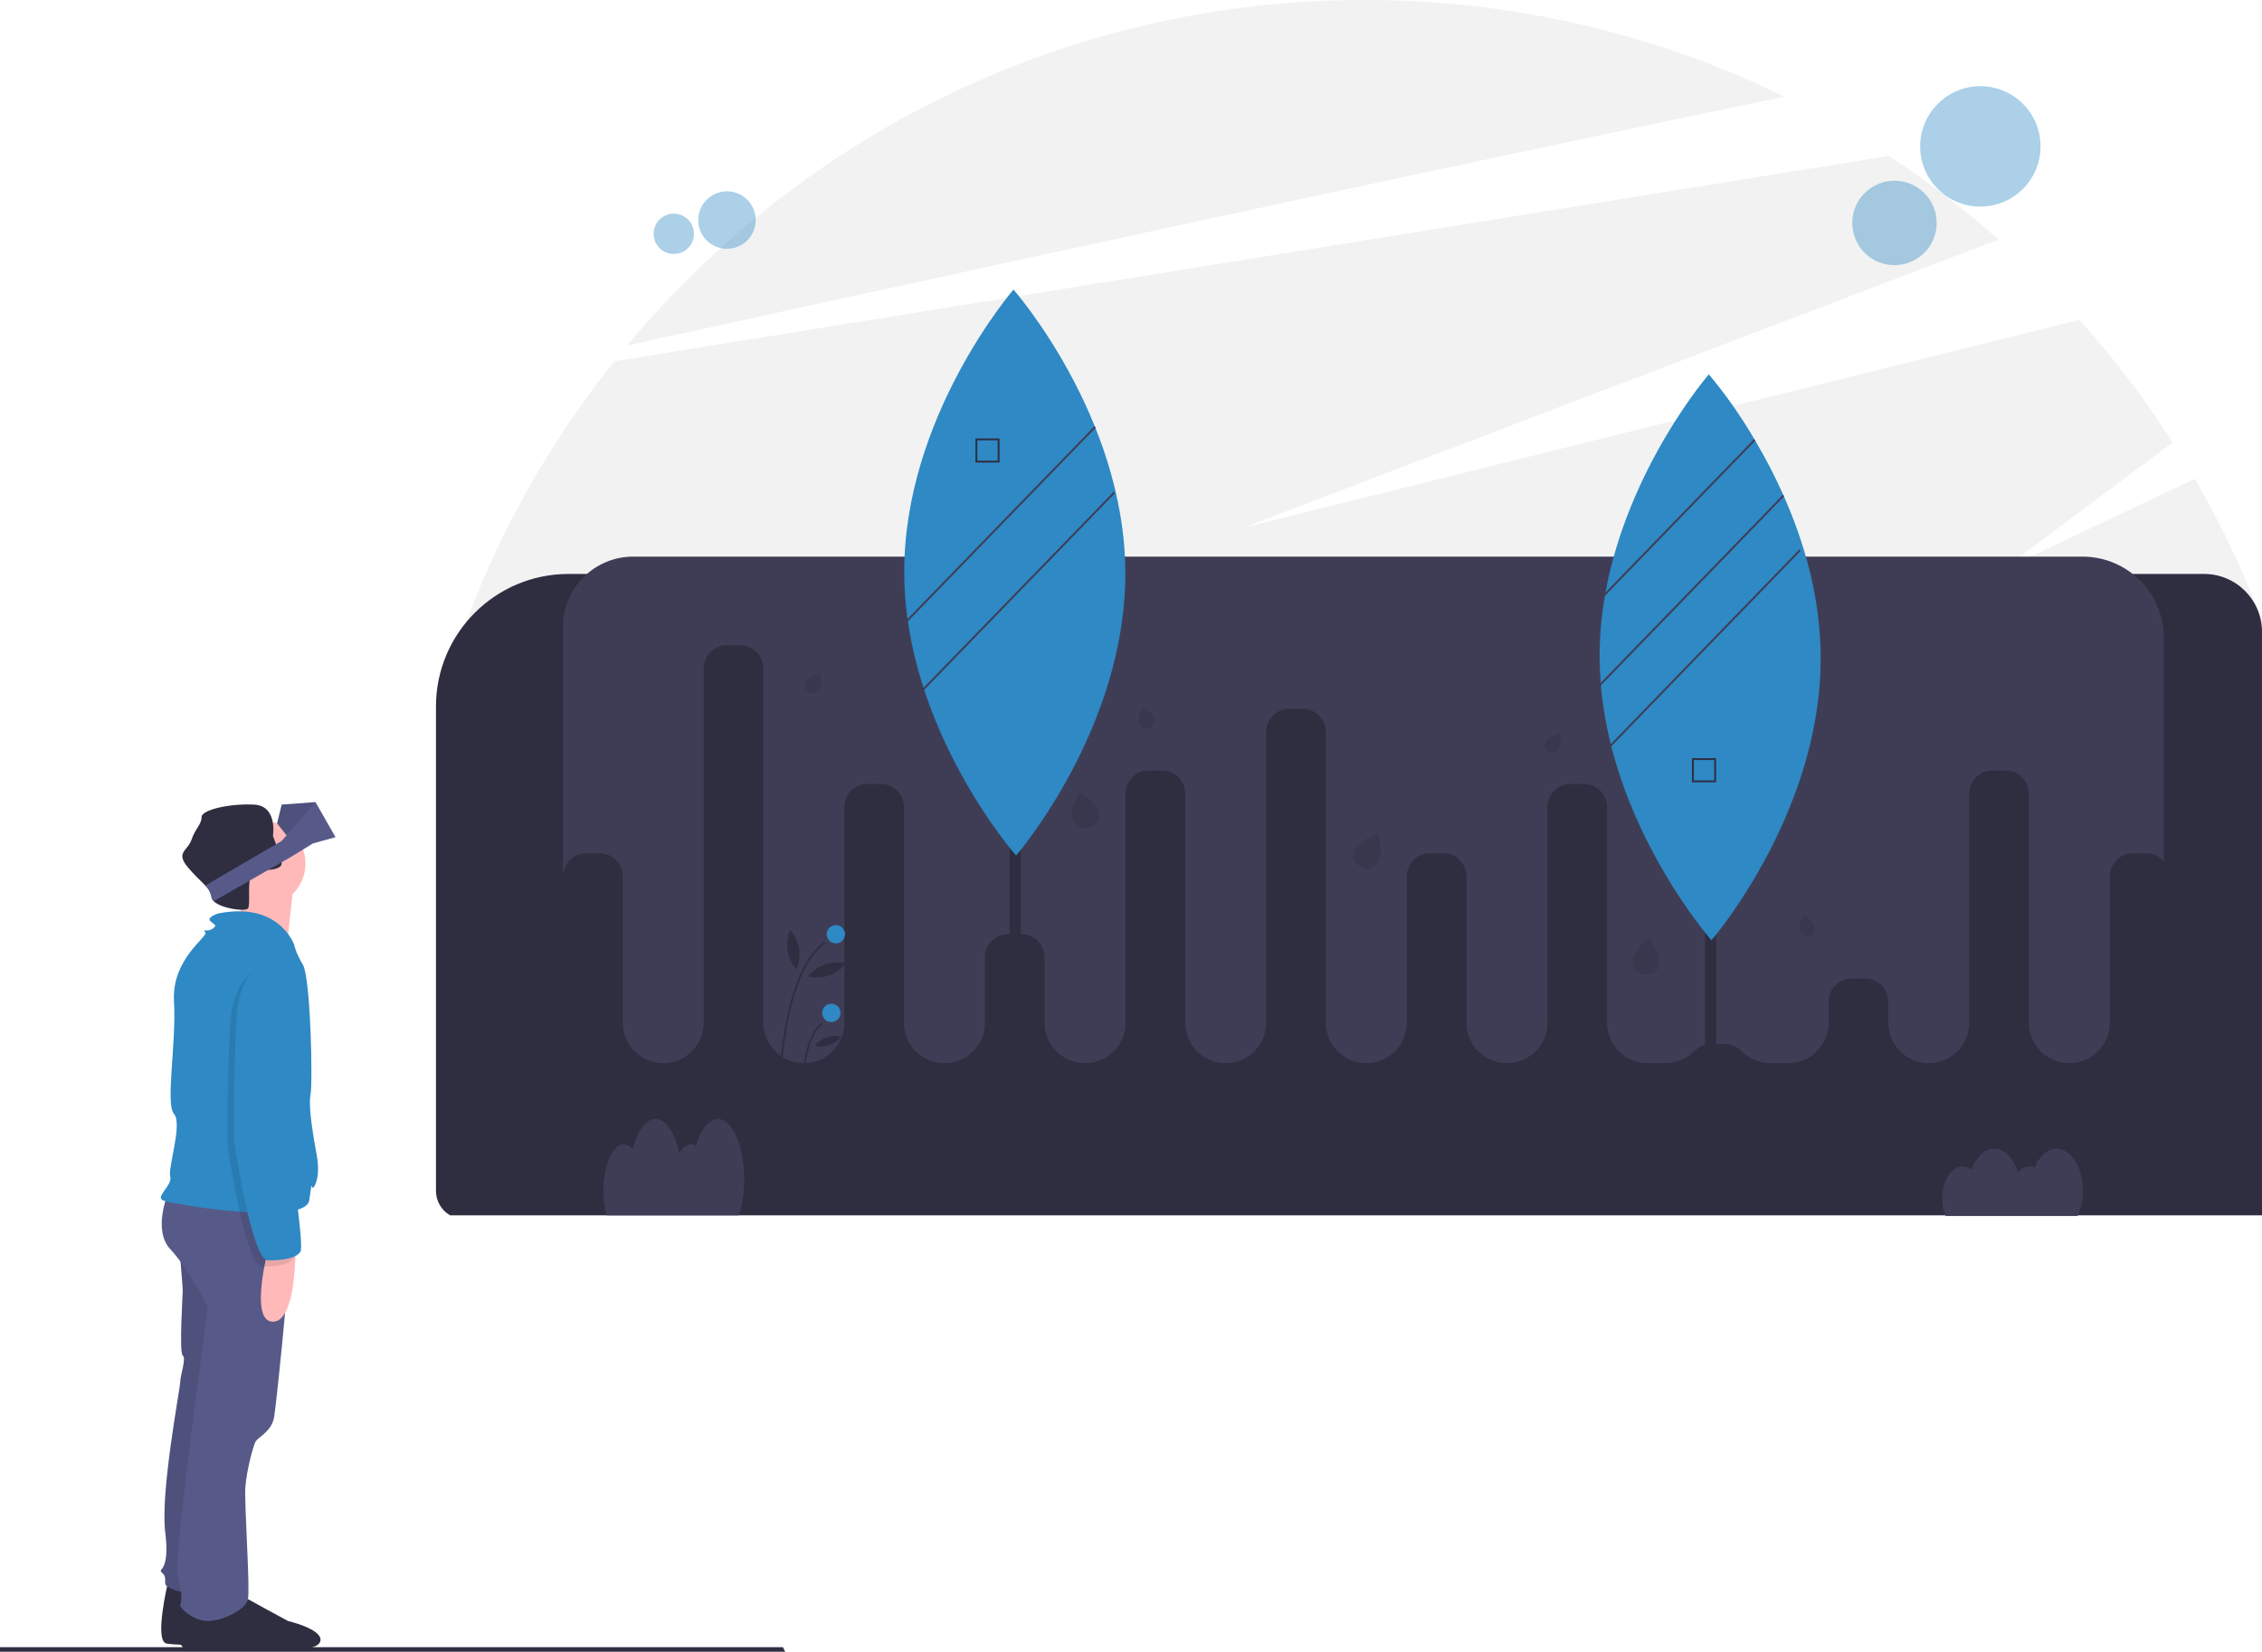
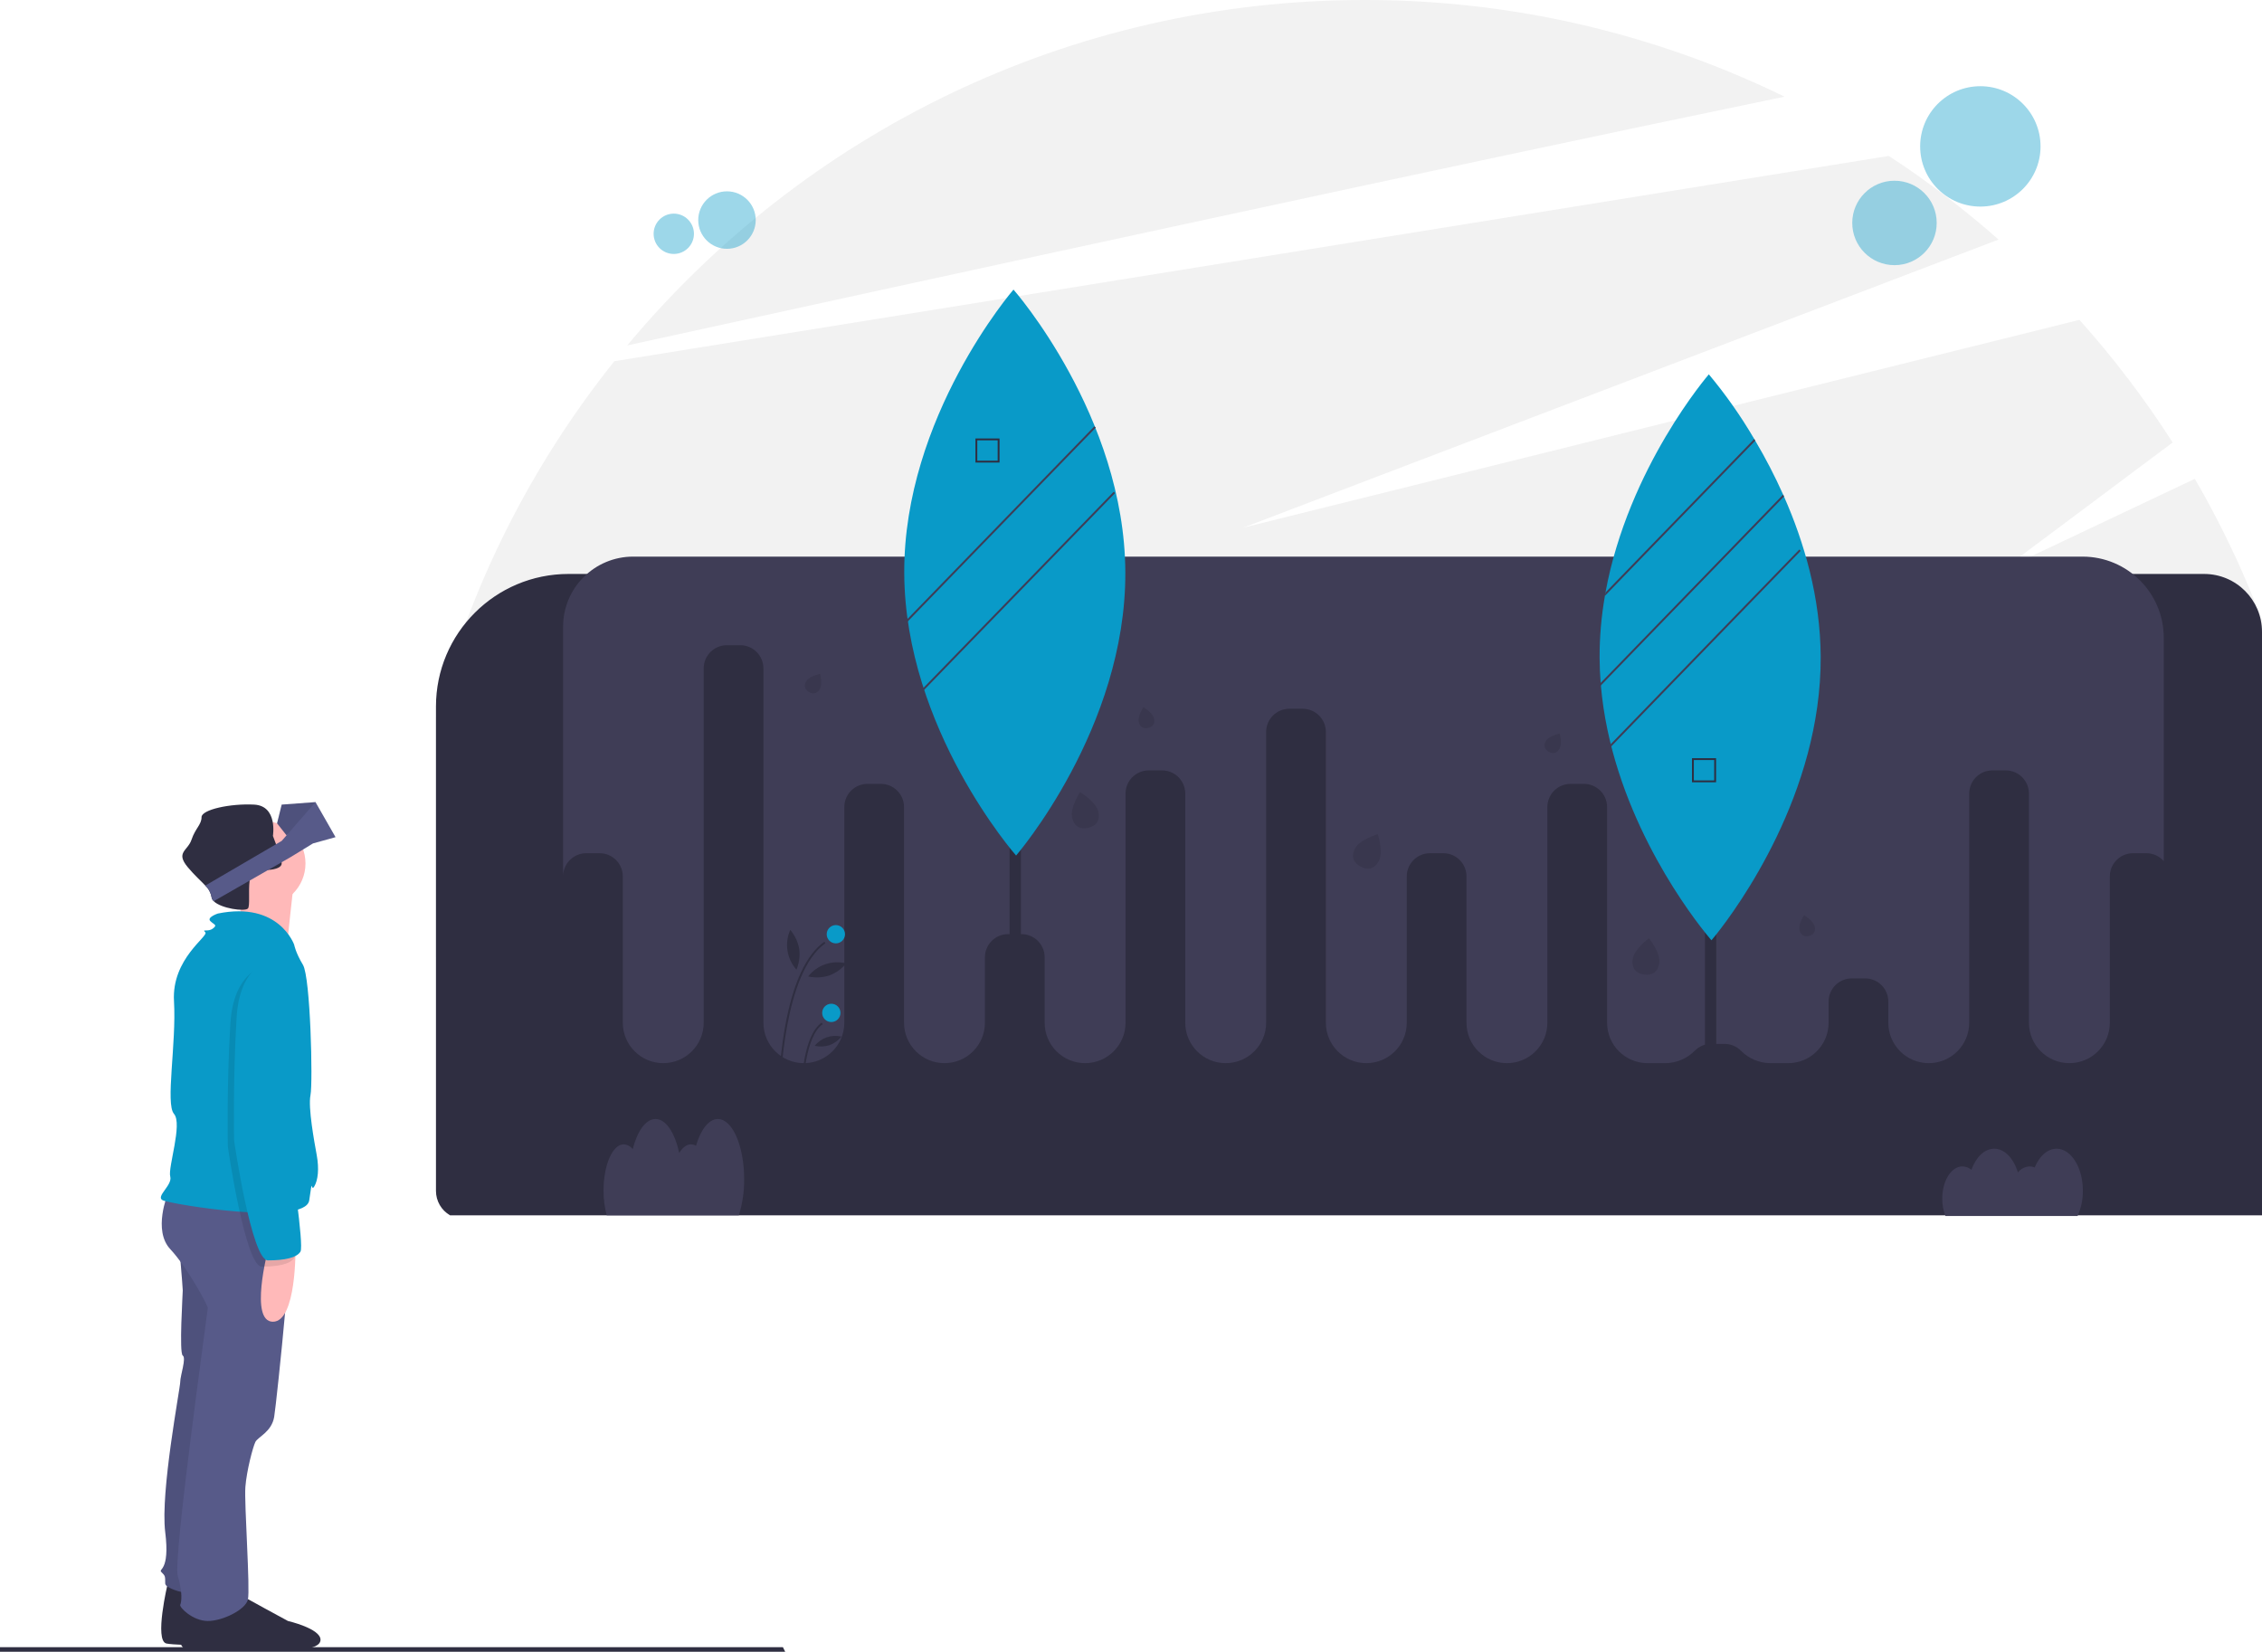
<svg xmlns="http://www.w3.org/2000/svg" id="ab398683-79ae-42aa-8342-363f843f88d7" data-name="Layer 1" width="991" height="723.717" viewBox="0 0 991 723.717">
  <path d="M1095.5,359.897v147.654h-800V402.361a418.249,418.249,0,0,1,78.152-155.958l558.371-89.941a422.273,422.273,0,0,1,48.059,36.641L649.087,319.365l366.439-91.08a421.703,421.703,0,0,1,40.835,53.73L981.576,337.93l84.498-39.992a420.547,420.547,0,0,1,21.156,41.679Q1091.622,349.631,1095.5,359.897Z" transform="translate(-104.5 -88.14129)" fill="#f2f2f2" />
  <path d="M886.321,130.5a418.542,418.542,0,0,0-184.07-42.359c-129.814,0-245.875,58.863-322.962,151.349C511.294,210.567,741.126,160.498,886.321,130.5Z" transform="translate(-104.5 -88.14129)" fill="#f2f2f2" />
  <path d="M1095.5,364.985V620.631H301.66a12.365,12.365,0,0,1-6.16-10.692V397.711a58.083,58.083,0,0,1,58.093-58.093h716.54A25.369,25.369,0,0,1,1095.5,364.985Z" transform="translate(-104.5 -88.14129)" fill="#2f2e41" />
  <path d="M1017.019,609.846c0-10.162-5.156-18.4-11.517-18.4-3.998,0-7.519,3.256-9.584,8.197a5.777,5.777,0,0,0-2.201-.442,6.901,6.901,0,0,0-5.157,2.656c-1.862-6.161-5.809-10.411-10.378-10.411-4.272,0-7.998,3.719-9.986,9.237a6.292,6.292,0,0,0-3.942-1.482c-4.881,0-8.839,6.322-8.839,14.121a20.58,20.58,0,0,0,1.393,7.604h57.888A26.17,26.17,0,0,0,1017.019,609.846Z" transform="translate(-104.5 -88.14129)" fill="#3f3d56" />
  <path d="M430.521,604.773c0-14.545-5.156-26.336-11.517-26.336-3.998,0-7.519,4.66-9.584,11.732a4.319,4.319,0,0,0-2.201-.632c-1.925,0-3.705,1.412-5.157,3.802-1.862-8.818-5.809-14.902-10.378-14.902-4.272,0-7.998,5.322-9.986,13.221a5.348,5.348,0,0,0-3.942-2.122c-4.881,0-8.839,9.049-8.839,20.211a40.901,40.901,0,0,0,1.393,10.883h57.888A51.524,51.524,0,0,0,430.521,604.773Z" transform="translate(-104.5 -88.14129)" fill="#3f3d56" />
  <path d="M361.323,461.981H367.23a10.156,10.156,0,0,1,10.127,10.127v64.135a17.721,17.721,0,0,0,17.721,17.721h0a17.721,17.721,0,0,0,17.721-17.721V380.968a10.156,10.156,0,0,1,10.127-10.127h5.907a10.156,10.156,0,0,1,10.127,10.127V536.243a17.721,17.721,0,0,0,17.721,17.721h0a17.721,17.721,0,0,0,17.721-17.721V441.728a10.156,10.156,0,0,1,10.127-10.127h5.907a10.156,10.156,0,0,1,10.127,10.127v94.515a17.721,17.721,0,0,0,17.721,17.721h0a17.721,17.721,0,0,0,17.721-17.721v-28.692A10.156,10.156,0,0,1,546.133,497.424h5.907a10.156,10.156,0,0,1,10.127,10.127v28.692a17.721,17.721,0,0,0,17.721,17.721h0a17.721,17.721,0,0,0,17.721-17.721v-100.422A10.156,10.156,0,0,1,607.736,425.694h5.907A10.156,10.156,0,0,1,623.77,435.821v100.422a17.721,17.721,0,0,0,17.721,17.721h0a17.721,17.721,0,0,0,17.721-17.721V408.816a10.156,10.156,0,0,1,10.127-10.127h5.907a10.156,10.156,0,0,1,10.127,10.127V536.243a17.721,17.721,0,0,0,17.721,17.721h0a17.721,17.721,0,0,0,17.722-17.721v-64.135A10.156,10.156,0,0,1,730.943,461.981h5.907a10.156,10.156,0,0,1,10.127,10.127v64.135a17.721,17.721,0,0,0,17.721,17.721h0a17.721,17.721,0,0,0,17.721-17.721V441.728a10.156,10.156,0,0,1,10.127-10.127h5.907a10.156,10.156,0,0,1,10.127,10.127v94.515a17.721,17.721,0,0,0,17.721,17.721h7.91a18.305,18.305,0,0,0,12.836-5.505,10.071,10.071,0,0,1,7.102-2.934H860.057a10.071,10.071,0,0,1,7.102,2.934,18.305,18.305,0,0,0,12.836,5.505h7.91a17.721,17.721,0,0,0,17.721-17.721v-9.283a10.156,10.156,0,0,1,10.127-10.127h5.907a10.156,10.156,0,0,1,10.127,10.127v9.283a17.721,17.721,0,0,0,17.721,17.721h0a17.721,17.721,0,0,0,17.721-17.721v-100.422A10.156,10.156,0,0,1,977.357,425.694h5.907a10.156,10.156,0,0,1,10.127,10.127v100.422a17.721,17.721,0,0,0,17.721,17.721h0a17.721,17.721,0,0,0,17.721-17.721v-64.135a10.156,10.156,0,0,1,10.127-10.127h5.907a10.101,10.101,0,0,1,7.595,3.462V367.616a35.593,35.593,0,0,0-35.593-35.593H381.888a30.692,30.692,0,0,0-30.692,30.692V472.108A10.156,10.156,0,0,1,361.323,461.981Z" transform="translate(-104.5 -88.14129)" fill="#3f3d56" />
  <rect x="746.949" y="262.821" width="4.958" height="195.826" fill="#2f2e41" />
-   <path d="M902.158,375.922c.278,59.857-36.498,109.975-45.755,121.637-1.342,1.679-2.101,2.565-2.101,2.565s-1.055-1.198-2.852-3.46c-9.696-12.177-41.038-55.24-45.595-108.194-.034-.371-.068-.743-.093-1.114q-.43-5.43-.464-10.996a154.419,154.419,0,0,1,2.329-27.139c.076-.498.169-.987.253-1.485,9.958-54.726,45.274-95.578,45.274-95.578a207.592,207.592,0,0,1,19.89,28.321c.152.253.304.506.447.76a231.741,231.741,0,0,1,12.211,23.603c.135.279.253.557.371.835C894.884,325.618,902.04,349.812,902.158,375.922Z" transform="translate(-104.5 -88.14129)" fill="#2e89c5" />
+   <path d="M902.158,375.922c.278,59.857-36.498,109.975-45.755,121.637-1.342,1.679-2.101,2.565-2.101,2.565s-1.055-1.198-2.852-3.46c-9.696-12.177-41.038-55.24-45.595-108.194-.034-.371-.068-.743-.093-1.114q-.43-5.43-.464-10.996a154.419,154.419,0,0,1,2.329-27.139c.076-.498.169-.987.253-1.485,9.958-54.726,45.274-95.578,45.274-95.578a207.592,207.592,0,0,1,19.89,28.321c.152.253.304.506.447.76a231.741,231.741,0,0,1,12.211,23.603c.135.279.253.557.371.835C894.884,325.618,902.04,349.812,902.158,375.922Z" transform="translate(-104.5 -88.14129)" fill="#099ac8" />
  <rect x="442.308" y="225.69" width="4.958" height="195.826" fill="#2f2e41" />
-   <path d="M597.518,338.787c.316,68.475-47.86,124.209-47.86,124.209s-48.688-55.287-49.003-123.762S548.515,215.025,548.515,215.025,597.203,270.312,597.518,338.787Z" transform="translate(-104.5 -88.14129)" fill="#2e89c5" />
+   <path d="M597.518,338.787c.316,68.475-47.86,124.209-47.86,124.209s-48.688-55.287-49.003-123.762S548.515,215.025,548.515,215.025,597.203,270.312,597.518,338.787Z" transform="translate(-104.5 -88.14129)" fill="#099ac8" />
  <path d="M463.589,390.161c-1.368,2.183-3.144,2.132-4.745,1.128s-2.421-2.579-1.052-4.762,6.008-3.143,6.008-3.143S464.958,387.978,463.589,390.161Z" transform="translate(-104.5 -88.14129)" opacity="0.1" />
  <path d="M787.64,416.321c-1.368,2.183-3.144,2.132-4.745,1.128s-2.421-2.579-1.052-4.762,6.008-3.143,6.008-3.143S789.008,414.138,787.64,416.321Z" transform="translate(-104.5 -88.14129)" opacity="0.1" />
  <path d="M610.07,402.92c.576,2.511-.716,3.73-2.557,4.153s-3.536-.112-4.111-2.623,2.026-6.471,2.026-6.471S609.494,400.409,610.07,402.92Z" transform="translate(-104.5 -88.14129)" opacity="0.1" />
  <path d="M899.522,494.06c.576,2.511-.716,3.73-2.557,4.153s-3.535-.112-4.111-2.623,2.026-6.471,2.026-6.471S898.946,491.548,899.522,494.06Z" transform="translate(-104.5 -88.14129)" opacity="0.1" />
  <path d="M585.654,443.71c.99,4.316-1.23,6.412-4.396,7.137s-6.077-.193-7.066-4.509,3.482-11.121,3.482-11.121S584.664,439.394,585.654,443.71Z" transform="translate(-104.5 -88.14129)" opacity="0.1" />
  <path d="M708.597,465.315c-2.075,3.912-5.125,4.044-7.994,2.522s-4.469-4.122-2.394-8.033,9.91-6.132,9.91-6.132S710.672,461.403,708.597,465.315Z" transform="translate(-104.5 -88.14129)" opacity="0.1" />
  <path d="M831.443,509.96c-.577,4.39-3.388,5.58-6.608,5.157s-5.628-2.299-5.051-6.689,7.14-9.21,7.14-9.21S832.02,505.569,831.443,509.96Z" transform="translate(-104.5 -88.14129)" opacity="0.1" />
  <rect x="482.276" y="317.955" width="120.255" height="0.844" transform="translate(-168.2832 397.8749) rotate(-45.87045)" fill="#3f3d56" />
  <rect x="490.715" y="346.647" width="120.255" height="0.844" transform="translate(-186.3144 412.6462) rotate(-45.87045)" fill="#3f3d56" />
  <path d="M873.492,281.238l-65.865,67.983c.076-.498.169-.987.253-1.485l65.165-67.257C873.196,280.732,873.348,280.985,873.492,281.238Z" transform="translate(-104.5 -88.14129)" fill="#3f3d56" />
  <rect x="791.137" y="371.963" width="120.255" height="0.844" transform="translate(-113.0033 636.5526) rotate(-45.90938)" fill="#3f3d56" />
  <path d="M886.074,305.677l-80.219,82.793-1.19,1.232-.608-.591,1.705-1.755,79.941-82.515C885.838,305.12,885.956,305.399,886.074,305.677Z" transform="translate(-104.5 -88.14129)" fill="#3f3d56" />
  <path d="M542.401,290.81H531.848V280.258h10.553Zm-9.741-.812H541.589v-8.929h-8.929Z" transform="translate(-104.5 -88.14129)" fill="#2f2e41" />
  <path d="M856.325,430.895H845.772V420.342H856.325ZM846.584,430.083h8.929V421.154H846.584Z" transform="translate(-104.5 -88.14129)" fill="#2f2e41" />
-   <circle cx="318.494" cy="96.424" r="12.591" fill="#2e89c5" opacity="0.4" />
-   <circle cx="295.191" cy="102.437" r="8.832" fill="#2e89c5" opacity="0.4" />
-   <circle cx="867.607" cy="64.141" r="26.37" fill="#2e89c5" opacity="0.4" />
-   <circle cx="829.986" cy="97.682" r="18.498" fill="#2e89c5" opacity="0.4" />
+   <circle cx="318.494" cy="96.424" r="12.591" fill="#099ac8" opacity="0.4" />
+   <circle cx="295.191" cy="102.437" r="8.832" fill="#099ac8" opacity="0.4" />
+   <circle cx="867.607" cy="64.141" r="26.37" fill="#099ac8" opacity="0.4" />
+   <circle cx="829.986" cy="97.682" r="18.498" fill="#099ac8" opacity="0.4" />
  <path d="M446.503,564.008l-.801-.016a185.88,185.88,0,0,1,2.845-26.564c3.466-18.787,9.229-31.126,17.129-36.673l.46.656C447.681,514.369,446.512,563.513,446.503,564.008Z" transform="translate(-104.5 -88.14129)" fill="#2f2e41" />
  <path d="M456.521,563.816l-.801-.016c.017-.888.518-21.806,8.753-27.588l.46.656C457.031,542.417,456.525,563.603,456.521,563.816Z" transform="translate(-104.5 -88.14129)" fill="#2f2e41" />
-   <circle cx="366.195" cy="409.335" r="4.007" fill="#2e89c5" />
-   <circle cx="364.211" cy="443.799" r="4.007" fill="#2e89c5" />
+   <circle cx="366.195" cy="409.335" r="4.007" fill="#099ac8" />
+   <circle cx="364.211" cy="443.799" r="4.007" fill="#099ac8" />
  <path d="M454.653,503.886a17.801,17.801,0,0,1-1.21,9.113,16.222,16.222,0,0,1-2.727-17.421A17.801,17.801,0,0,1,454.653,503.886Z" transform="translate(-104.5 -88.14129)" fill="#2f2e41" />
  <path d="M467.753,515.57a17.801,17.801,0,0,1-9.185.397,16.222,16.222,0,0,1,16.679-5.721A17.801,17.801,0,0,1,467.753,515.57Z" transform="translate(-104.5 -88.14129)" fill="#2f2e41" />
  <path d="M467.901,546.091a12.477,12.477,0,0,1-6.438.278,11.371,11.371,0,0,1,11.69-4.01A12.477,12.477,0,0,1,467.901,546.091Z" transform="translate(-104.5 -88.14129)" fill="#2f2e41" />
  <polygon points="344 723.717 0 723.717 0 721.717 343 721.717 344 723.717" fill="#2f2e41" />
  <path d="M177.985,781.92s-6.035,25.236-.549,26.334,32.368.743,38.952,1.84,20.299-.743,20.299-5.681-14.264-8.229-14.264-8.229-20.299-10.972-20.847-11.521S177.985,781.92,177.985,781.92Z" transform="translate(-104.5 -88.14129)" fill="#2f2e41" />
  <path d="M182.923,633.245s1.646,18.653,1.646,20.299-1.646,27.431,0,28.528-1.097,8.778-1.097,11.521-8.778,48.278-6.583,65.834-3.292,15.91-1.646,17.556,1.646,1.646,1.646,4.938S194.444,787.955,194.444,787.955l19.202-121.244-9.875-36.209Z" transform="translate(-104.5 -88.14129)" fill="#575a89" />
  <path d="M182.923,633.245s1.646,18.653,1.646,20.299-1.646,27.431,0,28.528-1.097,8.778-1.097,11.521-8.778,48.278-6.583,65.834-3.292,15.91-1.646,17.556,1.646,1.646,1.646,4.938S194.444,787.955,194.444,787.955l19.202-121.244-9.875-36.209Z" transform="translate(-104.5 -88.14129)" opacity="0.1" />
  <path d="M185.666,789.601s-5.486,19.75,0,20.847,32.368-1.257,38.952-.16,20.299,1.257,20.299-3.681-14.264-8.229-14.264-8.229-20.299-10.972-20.847-11.521S185.666,789.601,185.666,789.601Z" transform="translate(-104.5 -88.14129)" fill="#2f2e41" />
  <path d="M177.985,611.301s-6.583,15.91,1.097,24.139,16.458,24.688,16.458,25.785S180.18,771.497,182.374,778.629s1.646,11.521,1.097,12.618,5.486,7.132,12.07,7.132,16.458-4.938,17.556-9.326-1.646-42.243-1.097-49.375,3.292-17.556,4.389-19.75,7.132-4.389,8.229-10.972,9.875-90.522,7.132-93.265S177.985,611.301,177.985,611.301Z" transform="translate(-104.5 -88.14129)" fill="#575a89" />
  <circle cx="115.18" cy="378.325" r="18.653" fill="#ffb9b9" />
  <path d="M208.159,475.793s3.84,20.299,1.097,22.493S230.104,503.772,230.104,503.772s2.743-26.882,3.292-29.625S208.159,475.793,208.159,475.793Z" transform="translate(-104.5 -88.14129)" fill="#ffb9b9" />
-   <path d="M233.396,502.126s-6.583-19.202-33.466-13.715c0,0-4.938,1.646-3.292,3.292s3.292,1.646,1.097,3.292-4.938,0-3.292,1.646-14.813,11.521-13.715,30.174-3.84,44.986,0,49.375-2.743,23.59-1.646,27.431-6.583,8.778-3.292,10.424,62.542,11.521,64.188,0,.549-3.292,2.194-6.035,2.194-7.681,1.097-13.715-3.84-20.847-2.743-26.334,0-51.57-3.292-57.056S233.396,502.126,233.396,502.126Z" transform="translate(-104.5 -88.14129)" fill="#2e89c5" />
+   <path d="M233.396,502.126s-6.583-19.202-33.466-13.715c0,0-4.938,1.646-3.292,3.292s3.292,1.646,1.097,3.292-4.938,0-3.292,1.646-14.813,11.521-13.715,30.174-3.84,44.986,0,49.375-2.743,23.59-1.646,27.431-6.583,8.778-3.292,10.424,62.542,11.521,64.188,0,.549-3.292,2.194-6.035,2.194-7.681,1.097-13.715-3.84-20.847-2.743-26.334,0-51.57-3.292-57.056S233.396,502.126,233.396,502.126Z" transform="translate(-104.5 -88.14129)" fill="#099ac8" />
  <path d="M221.875,635.988s-8.229,31.271,2.194,31.271,9.875-32.368,9.875-32.368Z" transform="translate(-104.5 -88.14129)" fill="#ffb9b9" />
  <path d="M227.91,466.466c0,1.591-2.304,2.6-5.876,2.831h-.005a29.891,29.891,0,0,1-4.543-.088c-2.282-.208-3.226,1.937-3.615,4.767-.636,4.669.252,11.214-.773,12.24-1.415,1.415-11.735-.005-14.961-3.215a2.981,2.981,0,0,1-.949-1.723,9.166,9.166,0,0,0-2.754-5.119c-1.904-2.079-4.614-4.383-7.67-8.048-5.486-6.583,0-7.132,1.646-12.07s4.389-6.583,4.389-9.875,12.618-6.035,23.042-5.486,8.229,13.715,8.229,13.715.62,1.591,1.361,3.643a57.216,57.216,0,0,1,2.436,7.911A3.987,3.987,0,0,1,227.91,466.466Z" transform="translate(-104.5 -88.14129)" fill="#2f2e41" />
  <polygon points="138.222 356.38 138.222 351.443 123.41 352.54 121.385 360.733 125.538 366.006 135.479 359.672 138.222 356.38" fill="#575a89" />
  <polygon points="138.222 356.38 138.222 351.443 123.41 352.54 121.385 360.733 125.538 366.006 135.479 359.672 138.222 356.38" opacity="0.1" />
  <path d="M251.5,454.945l-9.875,2.743-9.875,6.035-3.884,2.227-5.832,3.347h-.005l-8.158,4.68-15.734,9.025a2.981,2.981,0,0,1-.949-1.723,9.166,9.166,0,0,0-2.754-5.119l30.997-18.121,2.48-1.448L242.722,439.584Z" transform="translate(-104.5 -88.14129)" fill="#575a89" />
  <path d="M225.715,510.355s-18.653-1.097-20.299,26.334S204.319,589.905,204.319,590.453s7.681,52.667,14.813,52.667,12.618-1.097,14.264-3.84-4.389-42.243-4.389-42.243-2.743-41.695,1.646-54.862S235.59,512.001,225.715,510.355Z" transform="translate(-104.5 -88.14129)" opacity="0.1" />
-   <path d="M228.458,507.612s-18.653-1.097-20.299,26.334-1.097,53.216-1.097,53.764,7.681,52.667,14.813,52.667,12.618-1.097,14.264-3.84-4.389-42.243-4.389-42.243-2.743-41.695,1.646-54.862S238.333,509.258,228.458,507.612Z" transform="translate(-104.5 -88.14129)" fill="#2e89c5" />
+   <path d="M228.458,507.612s-18.653-1.097-20.299,26.334-1.097,53.216-1.097,53.764,7.681,52.667,14.813,52.667,12.618-1.097,14.264-3.84-4.389-42.243-4.389-42.243-2.743-41.695,1.646-54.862S238.333,509.258,228.458,507.612Z" transform="translate(-104.5 -88.14129)" fill="#099ac8" />
</svg>
